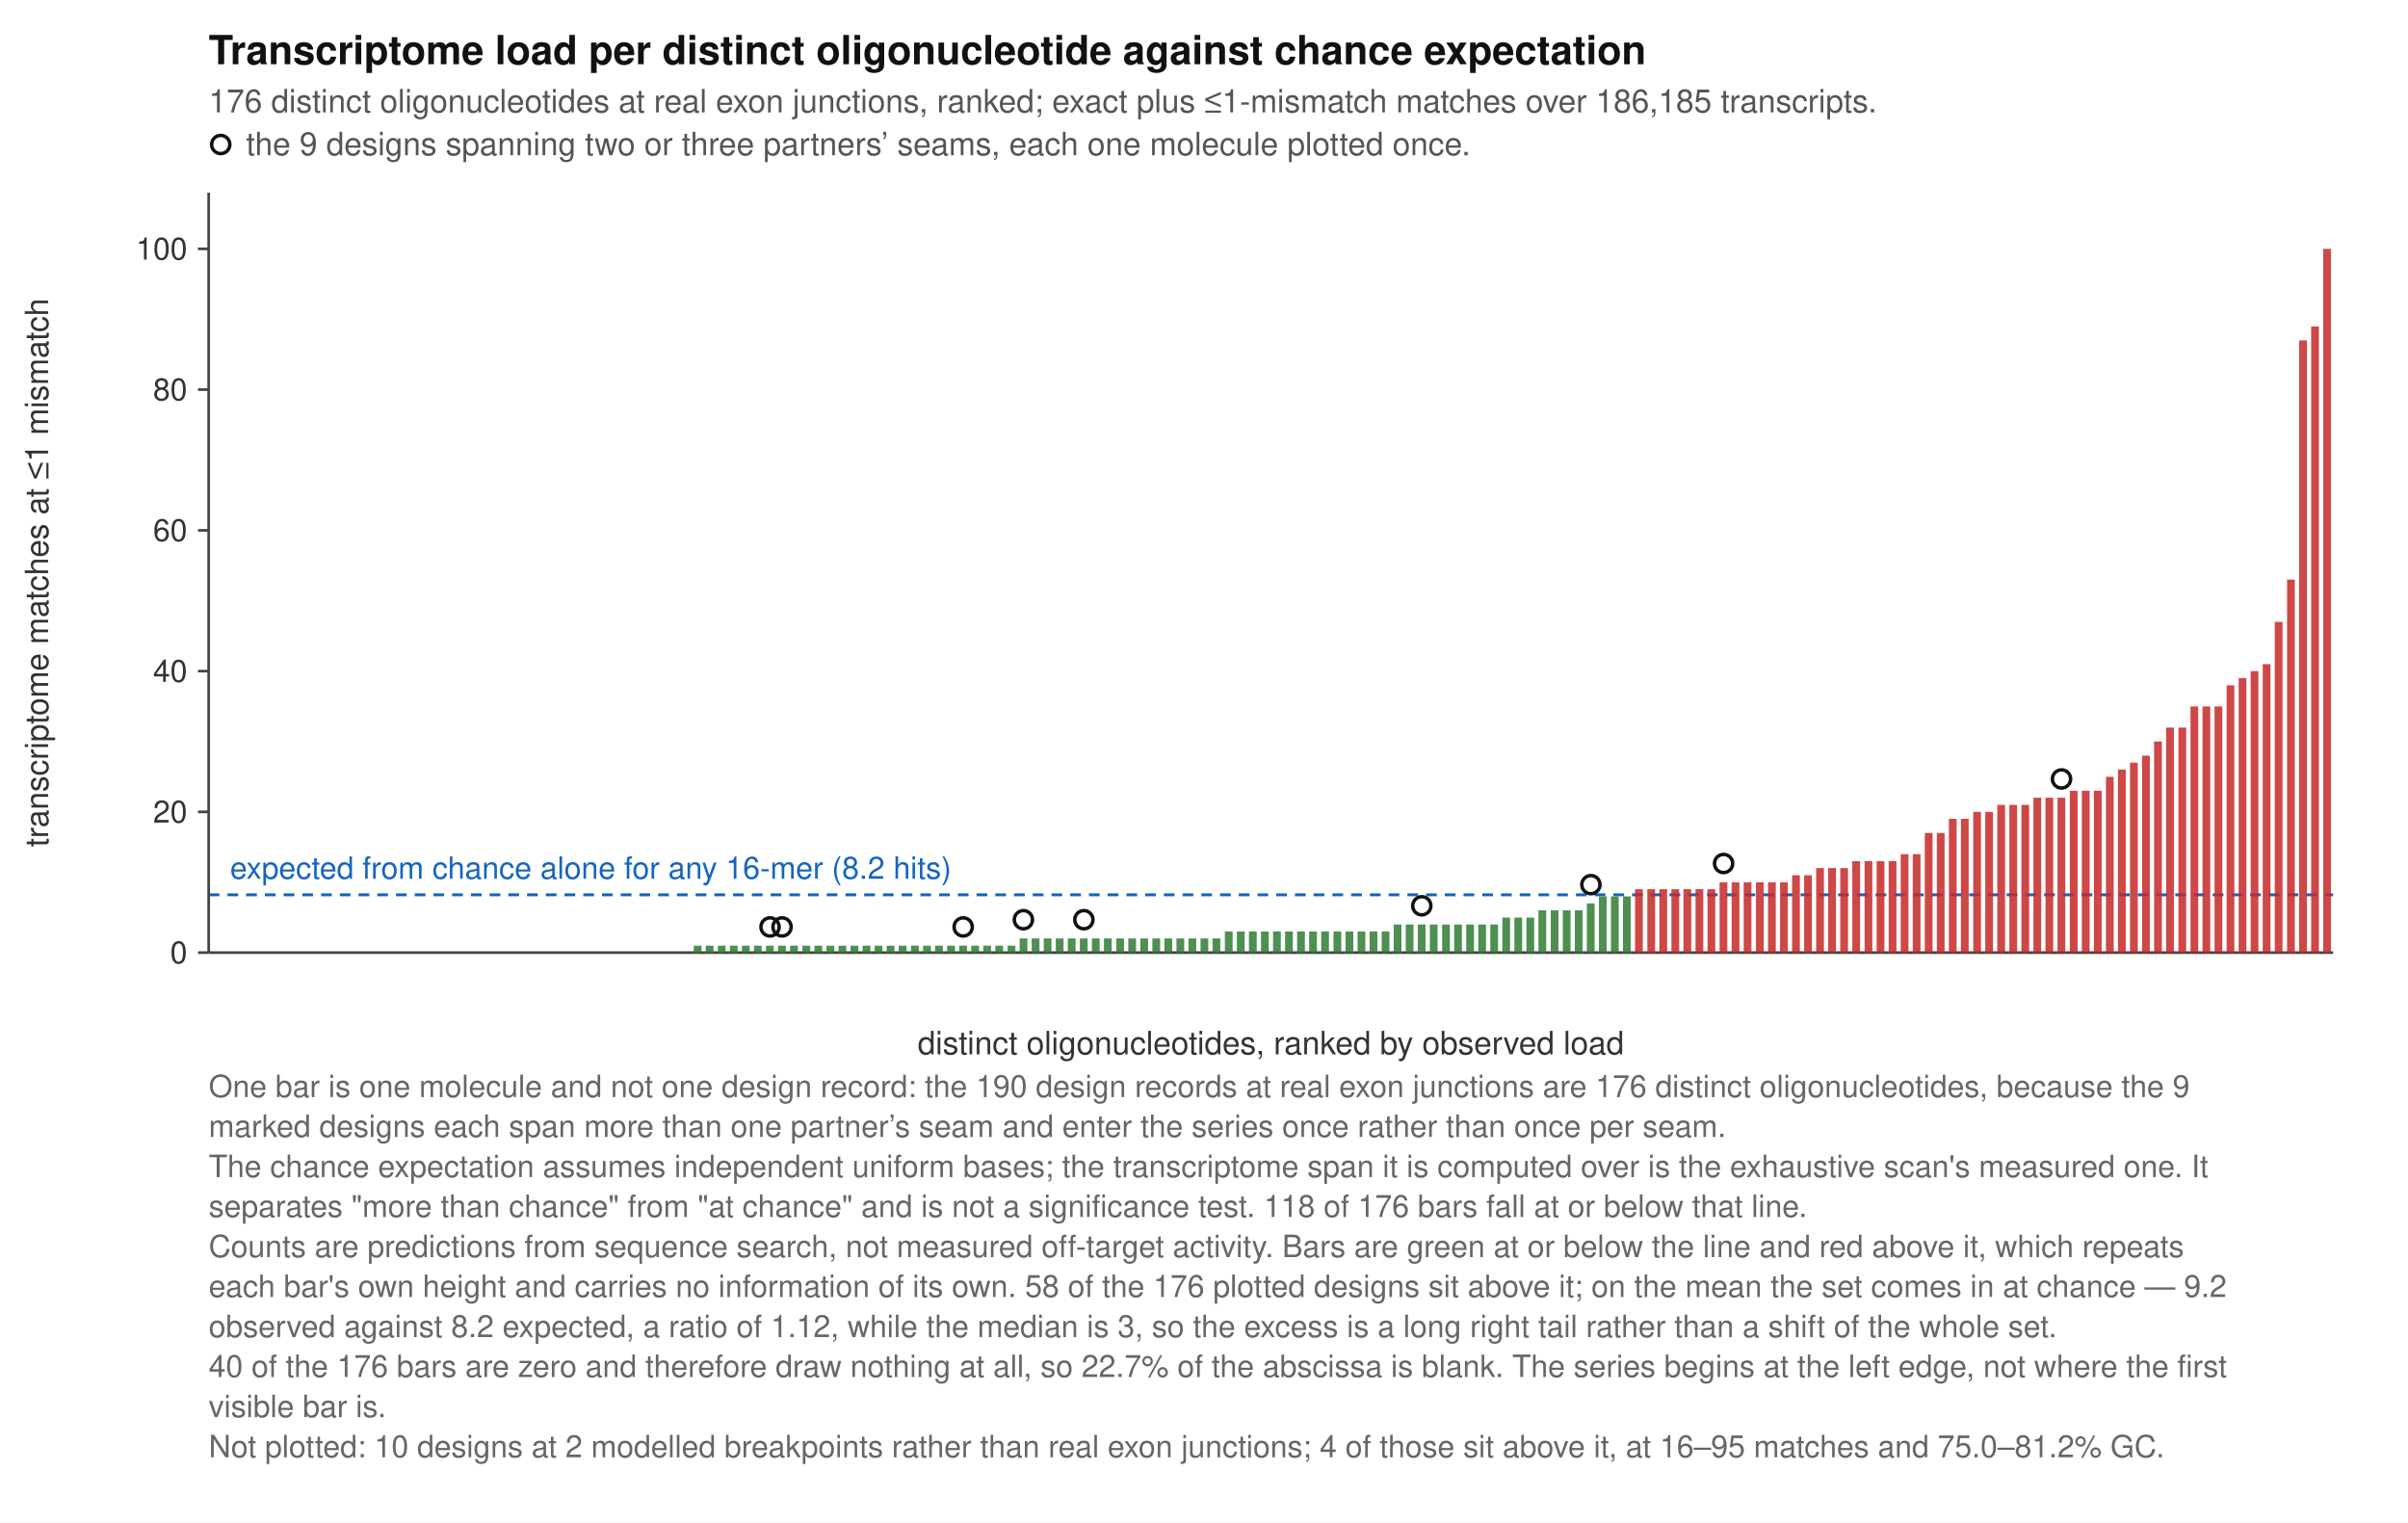
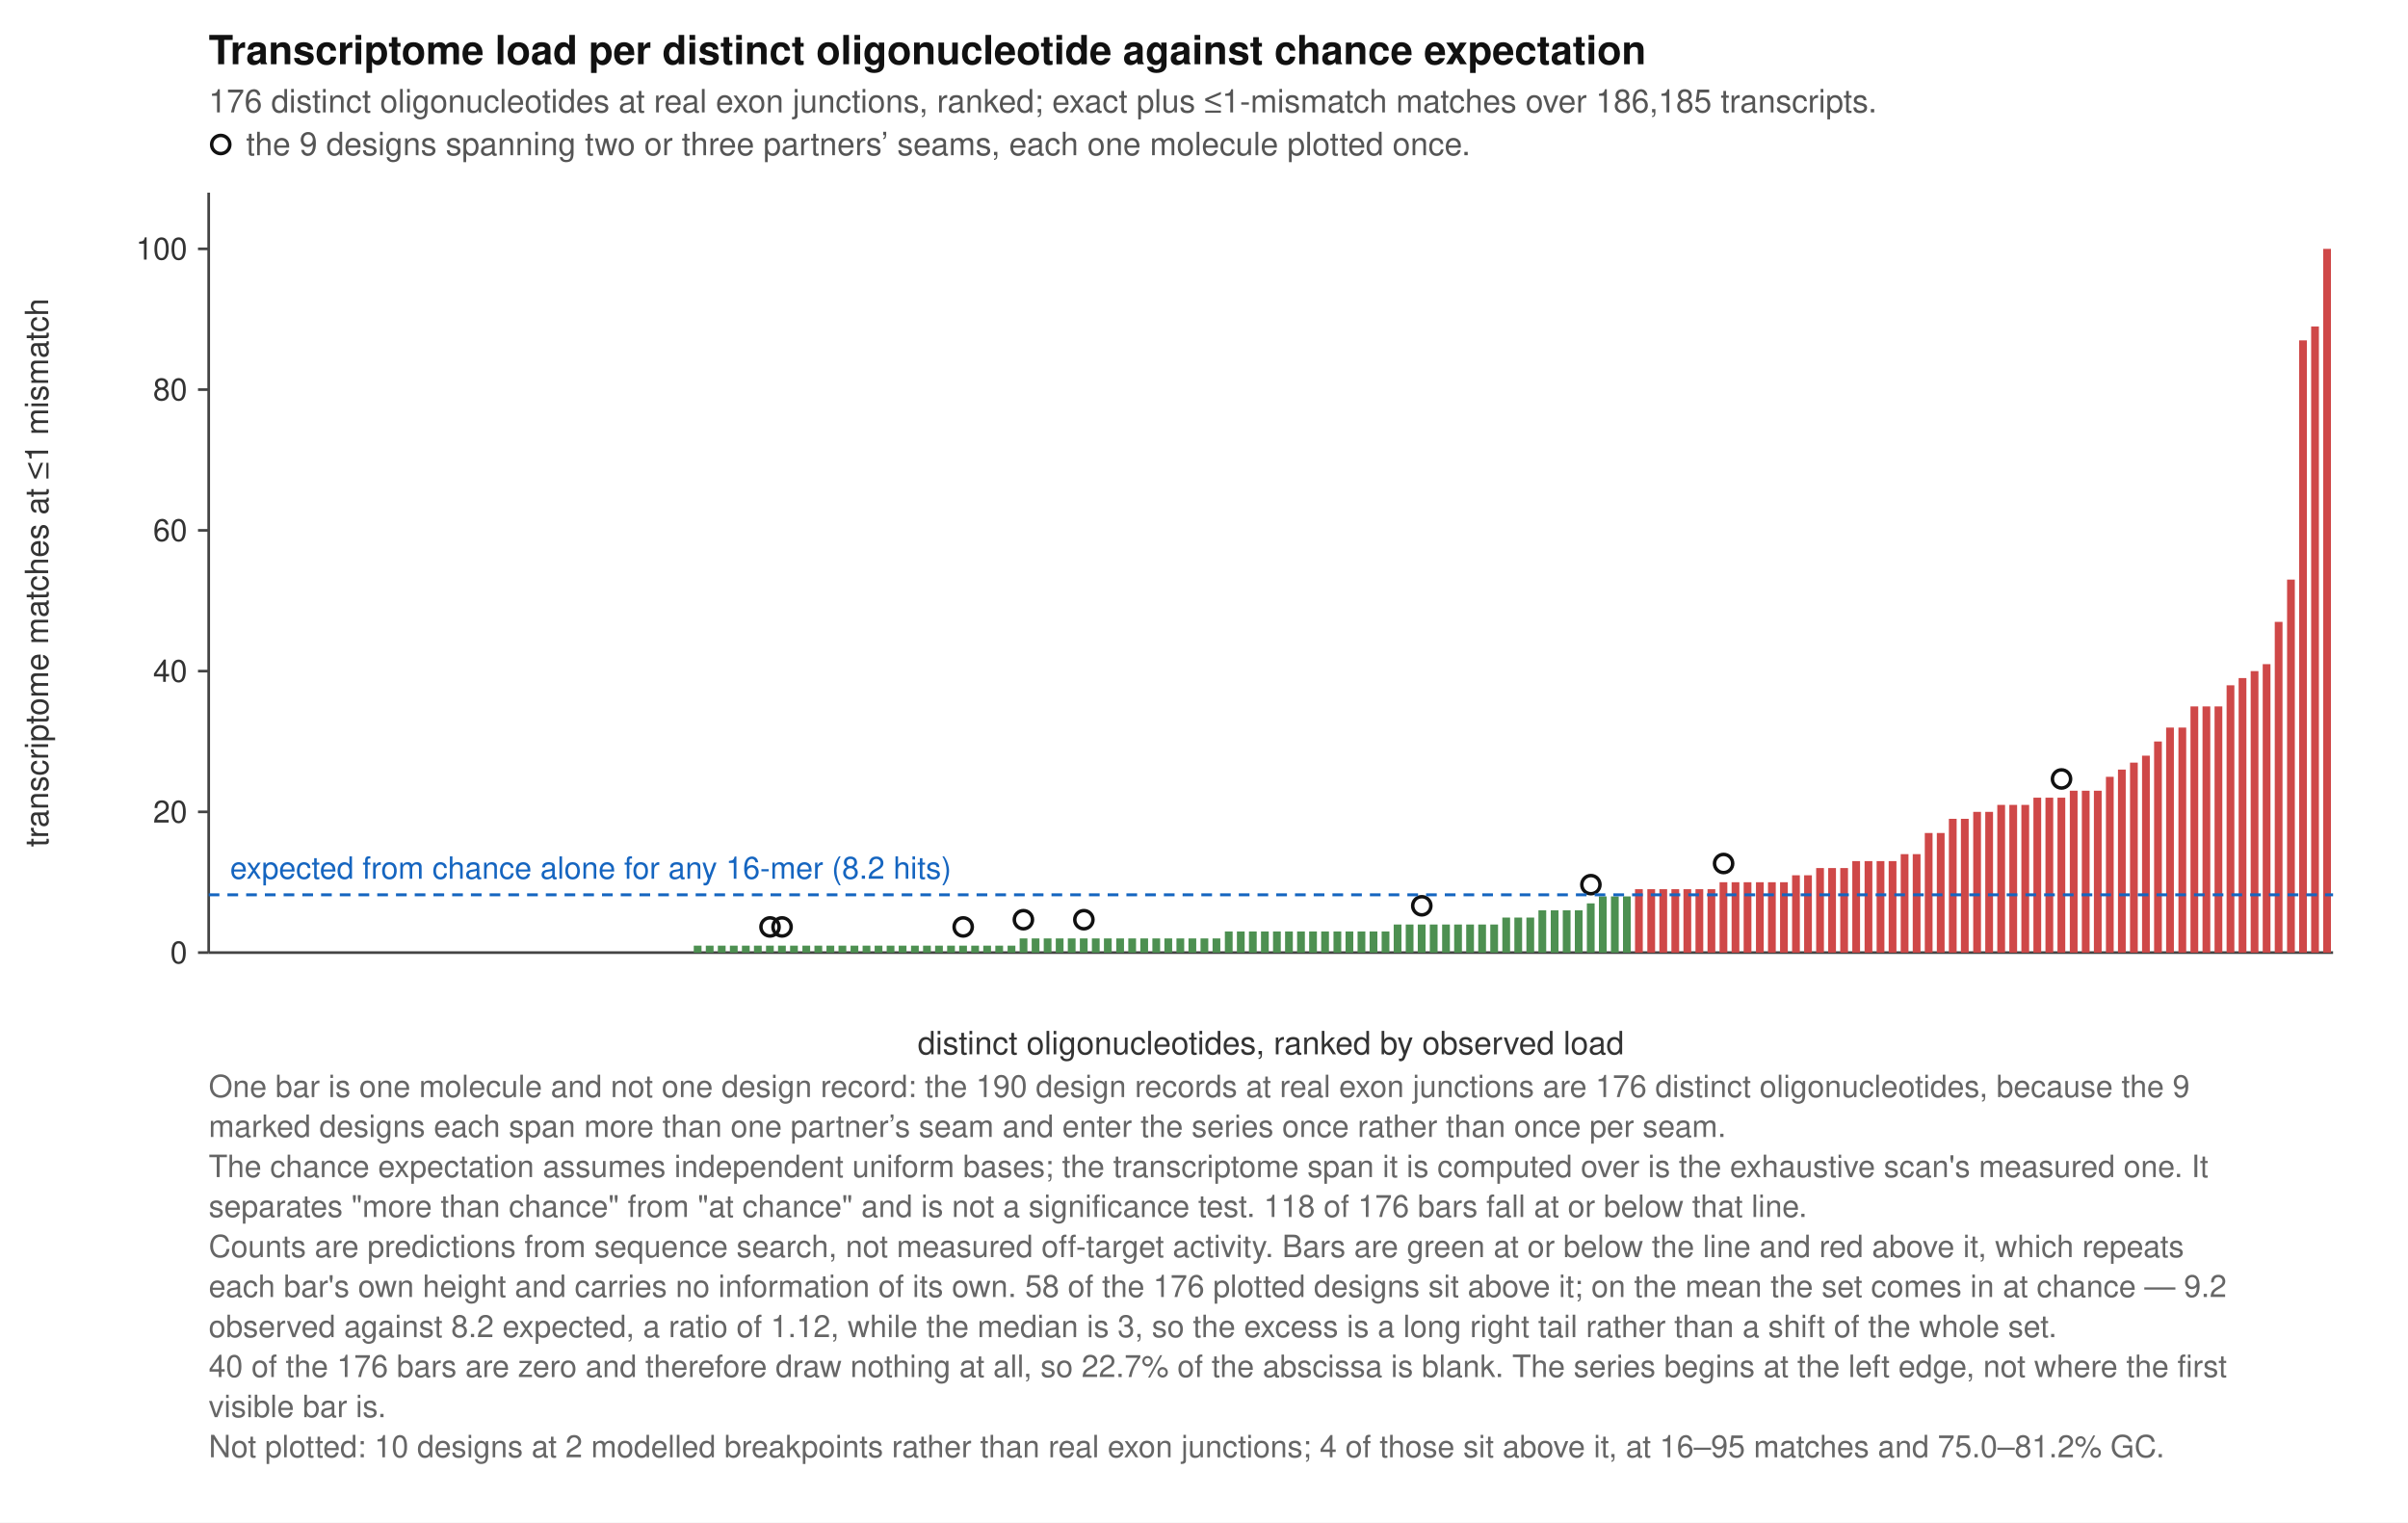
<svg xmlns="http://www.w3.org/2000/svg" width="900" height="569" viewBox="0 0 900 569" font-family="Helvetica,Arial,sans-serif">
  <rect width="900" height="569" fill="#ffffff" />
-   <line x1="78" y1="334.4" x2="872" y2="334.4" stroke="#1565c0" stroke-width="1.1" stroke-dasharray="4 3" />
  <text x="86" y="328.4" font-size="11.5" fill="#1565c0">expected from chance alone for any 16-mer (8.2 hits)</text>
  <line x1="78" y1="356" x2="872" y2="356" stroke="#444" stroke-width="1" />
  <line x1="78" y1="72" x2="78" y2="356" stroke="#444" stroke-width="1" />
  <line x1="74" y1="356.0" x2="78" y2="356.0" stroke="#444" />
  <text x="70" y="360.0" font-size="11.5" fill="#333" text-anchor="end">0</text>
  <line x1="74" y1="303.4" x2="78" y2="303.4" stroke="#444" />
  <text x="70" y="307.4" font-size="11.5" fill="#333" text-anchor="end">20</text>
  <line x1="74" y1="250.8" x2="78" y2="250.8" stroke="#444" />
  <text x="70" y="254.8" font-size="11.5" fill="#333" text-anchor="end">40</text>
  <line x1="74" y1="198.2" x2="78" y2="198.2" stroke="#444" />
  <text x="70" y="202.2" font-size="11.5" fill="#333" text-anchor="end">60</text>
  <line x1="74" y1="145.6" x2="78" y2="145.6" stroke="#444" />
  <text x="70" y="149.6" font-size="11.5" fill="#333" text-anchor="end">80</text>
  <line x1="74" y1="93.0" x2="78" y2="93.0" stroke="#444" />
  <text x="70" y="97.0" font-size="11.5" fill="#333" text-anchor="end">100</text>
-   <rect x="78.8" y="356.0" width="2.9" height="0.0" fill="#2e7d32" opacity="0.85" />
-   <rect x="83.3" y="356.0" width="2.9" height="0.0" fill="#2e7d32" opacity="0.85" />
-   <rect x="87.8" y="356.0" width="2.9" height="0.0" fill="#2e7d32" opacity="0.85" />
-   <rect x="92.3" y="356.0" width="2.9" height="0.0" fill="#2e7d32" opacity="0.85" />
-   <rect x="96.8" y="356.0" width="2.9" height="0.0" fill="#2e7d32" opacity="0.85" />
-   <rect x="101.4" y="356.0" width="2.9" height="0.0" fill="#2e7d32" opacity="0.85" />
-   <rect x="105.9" y="356.0" width="2.9" height="0.0" fill="#2e7d32" opacity="0.85" />
-   <rect x="110.4" y="356.0" width="2.9" height="0.0" fill="#2e7d32" opacity="0.85" />
-   <rect x="114.9" y="356.0" width="2.9" height="0.0" fill="#2e7d32" opacity="0.85" />
-   <rect x="119.4" y="356.0" width="2.9" height="0.0" fill="#2e7d32" opacity="0.85" />
-   <rect x="123.9" y="356.0" width="2.9" height="0.0" fill="#2e7d32" opacity="0.85" />
-   <rect x="128.4" y="356.0" width="2.9" height="0.0" fill="#2e7d32" opacity="0.85" />
-   <rect x="132.9" y="356.0" width="2.9" height="0.0" fill="#2e7d32" opacity="0.85" />
-   <rect x="137.4" y="356.0" width="2.9" height="0.0" fill="#2e7d32" opacity="0.85" />
-   <rect x="142.0" y="356.0" width="2.9" height="0.0" fill="#2e7d32" opacity="0.85" />
-   <rect x="146.5" y="356.0" width="2.9" height="0.0" fill="#2e7d32" opacity="0.85" />
-   <rect x="151.0" y="356.0" width="2.9" height="0.0" fill="#2e7d32" opacity="0.85" />
-   <rect x="155.5" y="356.0" width="2.9" height="0.0" fill="#2e7d32" opacity="0.85" />
-   <rect x="160.0" y="356.0" width="2.9" height="0.0" fill="#2e7d32" opacity="0.85" />
-   <rect x="164.5" y="356.0" width="2.9" height="0.0" fill="#2e7d32" opacity="0.85" />
-   <rect x="169.0" y="356.0" width="2.9" height="0.0" fill="#2e7d32" opacity="0.85" />
-   <rect x="173.5" y="356.0" width="2.9" height="0.0" fill="#2e7d32" opacity="0.85" />
-   <rect x="178.0" y="356.0" width="2.9" height="0.0" fill="#2e7d32" opacity="0.85" />
-   <rect x="182.6" y="356.0" width="2.9" height="0.0" fill="#2e7d32" opacity="0.85" />
-   <rect x="187.1" y="356.0" width="2.9" height="0.0" fill="#2e7d32" opacity="0.85" />
-   <rect x="191.6" y="356.0" width="2.9" height="0.0" fill="#2e7d32" opacity="0.85" />
-   <rect x="196.1" y="356.0" width="2.9" height="0.0" fill="#2e7d32" opacity="0.85" />
-   <rect x="200.6" y="356.0" width="2.9" height="0.0" fill="#2e7d32" opacity="0.85" />
-   <rect x="205.1" y="356.0" width="2.9" height="0.0" fill="#2e7d32" opacity="0.85" />
-   <rect x="209.6" y="356.0" width="2.9" height="0.0" fill="#2e7d32" opacity="0.85" />
-   <rect x="214.1" y="356.0" width="2.9" height="0.0" fill="#2e7d32" opacity="0.85" />
-   <rect x="218.7" y="356.0" width="2.9" height="0.0" fill="#2e7d32" opacity="0.85" />
-   <rect x="223.2" y="356.0" width="2.9" height="0.0" fill="#2e7d32" opacity="0.85" />
-   <rect x="227.7" y="356.0" width="2.9" height="0.0" fill="#2e7d32" opacity="0.85" />
-   <rect x="232.2" y="356.0" width="2.9" height="0.0" fill="#2e7d32" opacity="0.85" />
-   <rect x="236.7" y="356.0" width="2.9" height="0.0" fill="#2e7d32" opacity="0.85" />
-   <rect x="241.2" y="356.0" width="2.9" height="0.0" fill="#2e7d32" opacity="0.85" />
-   <rect x="245.7" y="356.0" width="2.9" height="0.0" fill="#2e7d32" opacity="0.85" />
-   <rect x="250.2" y="356.0" width="2.9" height="0.0" fill="#2e7d32" opacity="0.85" />
-   <rect x="254.7" y="356.0" width="2.9" height="0.0" fill="#2e7d32" opacity="0.85" />
-   <rect x="259.3" y="353.4" width="2.9" height="2.6" fill="#2e7d32" opacity="0.85" />
-   <rect x="263.8" y="353.4" width="2.9" height="2.6" fill="#2e7d32" opacity="0.85" />
-   <rect x="268.3" y="353.4" width="2.9" height="2.6" fill="#2e7d32" opacity="0.85" />
-   <rect x="272.8" y="353.4" width="2.9" height="2.6" fill="#2e7d32" opacity="0.85" />
-   <rect x="277.3" y="353.4" width="2.9" height="2.6" fill="#2e7d32" opacity="0.85" />
-   <rect x="281.8" y="353.4" width="2.9" height="2.6" fill="#2e7d32" opacity="0.85" />
-   <rect x="286.3" y="353.4" width="2.9" height="2.6" fill="#2e7d32" opacity="0.85" />
+   <rect x="78.8" y="356.0" width="2.9" height="0.0" fill="#4d9051" />
+   <rect x="83.3" y="356.0" width="2.9" height="0.0" fill="#4d9051" />
+   <rect x="87.8" y="356.0" width="2.9" height="0.0" fill="#4d9051" />
+   <rect x="92.3" y="356.0" width="2.9" height="0.0" fill="#4d9051" />
+   <rect x="96.8" y="356.0" width="2.9" height="0.0" fill="#4d9051" />
+   <rect x="101.4" y="356.0" width="2.9" height="0.0" fill="#4d9051" />
+   <rect x="105.9" y="356.0" width="2.9" height="0.0" fill="#4d9051" />
+   <rect x="110.4" y="356.0" width="2.9" height="0.0" fill="#4d9051" />
+   <rect x="114.9" y="356.0" width="2.9" height="0.0" fill="#4d9051" />
+   <rect x="119.4" y="356.0" width="2.9" height="0.0" fill="#4d9051" />
+   <rect x="123.9" y="356.0" width="2.9" height="0.0" fill="#4d9051" />
+   <rect x="128.4" y="356.0" width="2.9" height="0.0" fill="#4d9051" />
+   <rect x="132.9" y="356.0" width="2.9" height="0.0" fill="#4d9051" />
+   <rect x="137.4" y="356.0" width="2.9" height="0.0" fill="#4d9051" />
+   <rect x="142.0" y="356.0" width="2.9" height="0.0" fill="#4d9051" />
+   <rect x="146.5" y="356.0" width="2.9" height="0.0" fill="#4d9051" />
+   <rect x="151.0" y="356.0" width="2.9" height="0.0" fill="#4d9051" />
+   <rect x="155.5" y="356.0" width="2.9" height="0.0" fill="#4d9051" />
+   <rect x="160.0" y="356.0" width="2.9" height="0.0" fill="#4d9051" />
+   <rect x="164.5" y="356.0" width="2.9" height="0.0" fill="#4d9051" />
+   <rect x="169.0" y="356.0" width="2.9" height="0.0" fill="#4d9051" />
+   <rect x="173.5" y="356.0" width="2.9" height="0.0" fill="#4d9051" />
+   <rect x="178.0" y="356.0" width="2.9" height="0.0" fill="#4d9051" />
+   <rect x="182.6" y="356.0" width="2.9" height="0.0" fill="#4d9051" />
+   <rect x="187.1" y="356.0" width="2.9" height="0.0" fill="#4d9051" />
+   <rect x="191.6" y="356.0" width="2.9" height="0.0" fill="#4d9051" />
+   <rect x="196.1" y="356.0" width="2.9" height="0.0" fill="#4d9051" />
+   <rect x="200.6" y="356.0" width="2.9" height="0.0" fill="#4d9051" />
+   <rect x="205.1" y="356.0" width="2.9" height="0.0" fill="#4d9051" />
+   <rect x="209.6" y="356.0" width="2.9" height="0.0" fill="#4d9051" />
+   <rect x="214.1" y="356.0" width="2.9" height="0.0" fill="#4d9051" />
+   <rect x="218.7" y="356.0" width="2.9" height="0.0" fill="#4d9051" />
+   <rect x="223.2" y="356.0" width="2.9" height="0.0" fill="#4d9051" />
+   <rect x="227.7" y="356.0" width="2.9" height="0.0" fill="#4d9051" />
+   <rect x="232.2" y="356.0" width="2.9" height="0.0" fill="#4d9051" />
+   <rect x="236.7" y="356.0" width="2.9" height="0.0" fill="#4d9051" />
+   <rect x="241.2" y="356.0" width="2.9" height="0.0" fill="#4d9051" />
+   <rect x="245.7" y="356.0" width="2.9" height="0.0" fill="#4d9051" />
+   <rect x="250.2" y="356.0" width="2.9" height="0.0" fill="#4d9051" />
+   <rect x="254.7" y="356.0" width="2.9" height="0.0" fill="#4d9051" />
+   <rect x="259.3" y="353.4" width="2.9" height="2.6" fill="#4d9051" />
+   <rect x="263.8" y="353.4" width="2.9" height="2.6" fill="#4d9051" />
+   <rect x="268.3" y="353.4" width="2.9" height="2.6" fill="#4d9051" />
+   <rect x="272.8" y="353.4" width="2.9" height="2.6" fill="#4d9051" />
+   <rect x="277.3" y="353.4" width="2.9" height="2.6" fill="#4d9051" />
+   <rect x="281.8" y="353.4" width="2.9" height="2.6" fill="#4d9051" />
+   <rect x="286.3" y="353.4" width="2.9" height="2.6" fill="#4d9051" />
  <circle cx="287.8" cy="346.4" r="3.4" fill="none" stroke="#111" stroke-width="1.3" />
-   <rect x="290.8" y="353.4" width="2.9" height="2.6" fill="#2e7d32" opacity="0.85" />
+   <rect x="290.8" y="353.4" width="2.9" height="2.6" fill="#4d9051" />
  <circle cx="292.3" cy="346.4" r="3.4" fill="none" stroke="#111" stroke-width="1.3" />
-   <rect x="295.3" y="353.4" width="2.9" height="2.6" fill="#2e7d32" opacity="0.85" />
-   <rect x="299.9" y="353.4" width="2.9" height="2.6" fill="#2e7d32" opacity="0.85" />
-   <rect x="304.4" y="353.4" width="2.9" height="2.6" fill="#2e7d32" opacity="0.85" />
-   <rect x="308.9" y="353.4" width="2.9" height="2.6" fill="#2e7d32" opacity="0.85" />
-   <rect x="313.4" y="353.4" width="2.9" height="2.6" fill="#2e7d32" opacity="0.85" />
-   <rect x="317.9" y="353.4" width="2.9" height="2.6" fill="#2e7d32" opacity="0.85" />
-   <rect x="322.4" y="353.4" width="2.9" height="2.6" fill="#2e7d32" opacity="0.85" />
-   <rect x="326.9" y="353.4" width="2.9" height="2.6" fill="#2e7d32" opacity="0.85" />
-   <rect x="331.4" y="353.4" width="2.9" height="2.6" fill="#2e7d32" opacity="0.85" />
-   <rect x="335.9" y="353.4" width="2.9" height="2.6" fill="#2e7d32" opacity="0.85" />
-   <rect x="340.5" y="353.4" width="2.9" height="2.6" fill="#2e7d32" opacity="0.85" />
-   <rect x="345.0" y="353.4" width="2.9" height="2.6" fill="#2e7d32" opacity="0.85" />
-   <rect x="349.5" y="353.4" width="2.9" height="2.6" fill="#2e7d32" opacity="0.85" />
-   <rect x="354.0" y="353.4" width="2.9" height="2.6" fill="#2e7d32" opacity="0.85" />
-   <rect x="358.5" y="353.4" width="2.9" height="2.6" fill="#2e7d32" opacity="0.85" />
+   <rect x="295.3" y="353.4" width="2.9" height="2.6" fill="#4d9051" />
+   <rect x="299.9" y="353.4" width="2.9" height="2.6" fill="#4d9051" />
+   <rect x="304.4" y="353.4" width="2.9" height="2.6" fill="#4d9051" />
+   <rect x="308.9" y="353.4" width="2.9" height="2.6" fill="#4d9051" />
+   <rect x="313.4" y="353.4" width="2.9" height="2.6" fill="#4d9051" />
+   <rect x="317.9" y="353.4" width="2.9" height="2.6" fill="#4d9051" />
+   <rect x="322.4" y="353.4" width="2.9" height="2.6" fill="#4d9051" />
+   <rect x="326.9" y="353.4" width="2.9" height="2.6" fill="#4d9051" />
+   <rect x="331.4" y="353.4" width="2.9" height="2.6" fill="#4d9051" />
+   <rect x="335.9" y="353.4" width="2.9" height="2.6" fill="#4d9051" />
+   <rect x="340.5" y="353.4" width="2.9" height="2.6" fill="#4d9051" />
+   <rect x="345.0" y="353.4" width="2.9" height="2.6" fill="#4d9051" />
+   <rect x="349.5" y="353.4" width="2.9" height="2.6" fill="#4d9051" />
+   <rect x="354.0" y="353.4" width="2.9" height="2.6" fill="#4d9051" />
+   <rect x="358.5" y="353.4" width="2.9" height="2.6" fill="#4d9051" />
  <circle cx="360.0" cy="346.4" r="3.4" fill="none" stroke="#111" stroke-width="1.3" />
-   <rect x="363.0" y="353.4" width="2.9" height="2.6" fill="#2e7d32" opacity="0.85" />
-   <rect x="367.5" y="353.4" width="2.9" height="2.6" fill="#2e7d32" opacity="0.85" />
-   <rect x="372.0" y="353.4" width="2.9" height="2.6" fill="#2e7d32" opacity="0.85" />
-   <rect x="376.6" y="353.4" width="2.9" height="2.6" fill="#2e7d32" opacity="0.85" />
-   <rect x="381.1" y="350.7" width="2.9" height="5.3" fill="#2e7d32" opacity="0.85" />
+   <rect x="363.0" y="353.4" width="2.9" height="2.6" fill="#4d9051" />
+   <rect x="367.5" y="353.4" width="2.9" height="2.6" fill="#4d9051" />
+   <rect x="372.0" y="353.4" width="2.9" height="2.6" fill="#4d9051" />
+   <rect x="376.6" y="353.4" width="2.9" height="2.6" fill="#4d9051" />
+   <rect x="381.1" y="350.7" width="2.9" height="5.3" fill="#4d9051" />
  <circle cx="382.5" cy="343.7" r="3.4" fill="none" stroke="#111" stroke-width="1.3" />
-   <rect x="385.6" y="350.7" width="2.9" height="5.3" fill="#2e7d32" opacity="0.85" />
-   <rect x="390.1" y="350.7" width="2.9" height="5.3" fill="#2e7d32" opacity="0.85" />
-   <rect x="394.6" y="350.7" width="2.9" height="5.3" fill="#2e7d32" opacity="0.85" />
-   <rect x="399.1" y="350.7" width="2.9" height="5.3" fill="#2e7d32" opacity="0.85" />
-   <rect x="403.6" y="350.7" width="2.9" height="5.3" fill="#2e7d32" opacity="0.85" />
+   <rect x="385.6" y="350.7" width="2.9" height="5.3" fill="#4d9051" />
+   <rect x="390.1" y="350.7" width="2.9" height="5.3" fill="#4d9051" />
+   <rect x="394.6" y="350.7" width="2.9" height="5.3" fill="#4d9051" />
+   <rect x="399.1" y="350.7" width="2.9" height="5.3" fill="#4d9051" />
+   <rect x="403.6" y="350.7" width="2.9" height="5.3" fill="#4d9051" />
  <circle cx="405.1" cy="343.7" r="3.4" fill="none" stroke="#111" stroke-width="1.3" />
-   <rect x="408.1" y="350.7" width="2.9" height="5.3" fill="#2e7d32" opacity="0.85" />
-   <rect x="412.6" y="350.7" width="2.9" height="5.3" fill="#2e7d32" opacity="0.85" />
-   <rect x="417.2" y="350.7" width="2.9" height="5.3" fill="#2e7d32" opacity="0.85" />
-   <rect x="421.7" y="350.7" width="2.9" height="5.3" fill="#2e7d32" opacity="0.85" />
-   <rect x="426.2" y="350.7" width="2.9" height="5.3" fill="#2e7d32" opacity="0.85" />
-   <rect x="430.7" y="350.7" width="2.9" height="5.3" fill="#2e7d32" opacity="0.85" />
-   <rect x="435.2" y="350.7" width="2.9" height="5.3" fill="#2e7d32" opacity="0.85" />
-   <rect x="439.7" y="350.7" width="2.9" height="5.3" fill="#2e7d32" opacity="0.85" />
-   <rect x="444.2" y="350.7" width="2.9" height="5.3" fill="#2e7d32" opacity="0.85" />
-   <rect x="448.7" y="350.7" width="2.9" height="5.3" fill="#2e7d32" opacity="0.85" />
-   <rect x="453.2" y="350.7" width="2.9" height="5.3" fill="#2e7d32" opacity="0.85" />
-   <rect x="457.8" y="348.1" width="2.9" height="7.9" fill="#2e7d32" opacity="0.85" />
-   <rect x="462.3" y="348.1" width="2.9" height="7.9" fill="#2e7d32" opacity="0.85" />
-   <rect x="466.8" y="348.1" width="2.9" height="7.9" fill="#2e7d32" opacity="0.85" />
-   <rect x="471.3" y="348.1" width="2.9" height="7.9" fill="#2e7d32" opacity="0.85" />
-   <rect x="475.8" y="348.1" width="2.9" height="7.9" fill="#2e7d32" opacity="0.85" />
-   <rect x="480.3" y="348.1" width="2.9" height="7.9" fill="#2e7d32" opacity="0.85" />
-   <rect x="484.8" y="348.1" width="2.9" height="7.9" fill="#2e7d32" opacity="0.85" />
-   <rect x="489.3" y="348.1" width="2.9" height="7.9" fill="#2e7d32" opacity="0.85" />
-   <rect x="493.8" y="348.1" width="2.9" height="7.9" fill="#2e7d32" opacity="0.85" />
-   <rect x="498.4" y="348.1" width="2.9" height="7.9" fill="#2e7d32" opacity="0.85" />
-   <rect x="502.9" y="348.1" width="2.9" height="7.9" fill="#2e7d32" opacity="0.85" />
-   <rect x="507.4" y="348.1" width="2.9" height="7.9" fill="#2e7d32" opacity="0.85" />
-   <rect x="511.9" y="348.1" width="2.9" height="7.9" fill="#2e7d32" opacity="0.85" />
-   <rect x="516.4" y="348.1" width="2.9" height="7.9" fill="#2e7d32" opacity="0.85" />
-   <rect x="520.9" y="345.5" width="2.9" height="10.5" fill="#2e7d32" opacity="0.85" />
-   <rect x="525.4" y="345.5" width="2.9" height="10.5" fill="#2e7d32" opacity="0.85" />
-   <rect x="529.9" y="345.5" width="2.9" height="10.5" fill="#2e7d32" opacity="0.85" />
+   <rect x="408.1" y="350.7" width="2.9" height="5.3" fill="#4d9051" />
+   <rect x="412.6" y="350.7" width="2.9" height="5.3" fill="#4d9051" />
+   <rect x="417.2" y="350.7" width="2.9" height="5.3" fill="#4d9051" />
+   <rect x="421.7" y="350.7" width="2.9" height="5.3" fill="#4d9051" />
+   <rect x="426.2" y="350.7" width="2.9" height="5.3" fill="#4d9051" />
+   <rect x="430.7" y="350.7" width="2.9" height="5.3" fill="#4d9051" />
+   <rect x="435.2" y="350.7" width="2.9" height="5.3" fill="#4d9051" />
+   <rect x="439.7" y="350.7" width="2.9" height="5.3" fill="#4d9051" />
+   <rect x="444.2" y="350.7" width="2.9" height="5.3" fill="#4d9051" />
+   <rect x="448.7" y="350.7" width="2.9" height="5.3" fill="#4d9051" />
+   <rect x="453.2" y="350.7" width="2.9" height="5.3" fill="#4d9051" />
+   <rect x="457.8" y="348.1" width="2.9" height="7.9" fill="#4d9051" />
+   <rect x="462.3" y="348.1" width="2.9" height="7.9" fill="#4d9051" />
+   <rect x="466.8" y="348.1" width="2.9" height="7.9" fill="#4d9051" />
+   <rect x="471.3" y="348.1" width="2.9" height="7.9" fill="#4d9051" />
+   <rect x="475.8" y="348.1" width="2.9" height="7.9" fill="#4d9051" />
+   <rect x="480.3" y="348.1" width="2.9" height="7.9" fill="#4d9051" />
+   <rect x="484.8" y="348.1" width="2.9" height="7.9" fill="#4d9051" />
+   <rect x="489.3" y="348.1" width="2.9" height="7.9" fill="#4d9051" />
+   <rect x="493.8" y="348.1" width="2.9" height="7.9" fill="#4d9051" />
+   <rect x="498.4" y="348.1" width="2.9" height="7.9" fill="#4d9051" />
+   <rect x="502.9" y="348.1" width="2.9" height="7.9" fill="#4d9051" />
+   <rect x="507.4" y="348.1" width="2.9" height="7.9" fill="#4d9051" />
+   <rect x="511.9" y="348.1" width="2.9" height="7.9" fill="#4d9051" />
+   <rect x="516.4" y="348.1" width="2.9" height="7.9" fill="#4d9051" />
+   <rect x="520.9" y="345.5" width="2.9" height="10.5" fill="#4d9051" />
+   <rect x="525.4" y="345.5" width="2.9" height="10.5" fill="#4d9051" />
+   <rect x="529.9" y="345.5" width="2.9" height="10.5" fill="#4d9051" />
  <circle cx="531.4" cy="338.5" r="3.4" fill="none" stroke="#111" stroke-width="1.3" />
-   <rect x="534.4" y="345.5" width="2.9" height="10.5" fill="#2e7d32" opacity="0.85" />
-   <rect x="539.0" y="345.5" width="2.9" height="10.5" fill="#2e7d32" opacity="0.85" />
-   <rect x="543.5" y="345.5" width="2.9" height="10.5" fill="#2e7d32" opacity="0.85" />
-   <rect x="548.0" y="345.5" width="2.9" height="10.5" fill="#2e7d32" opacity="0.85" />
-   <rect x="552.5" y="345.5" width="2.9" height="10.5" fill="#2e7d32" opacity="0.85" />
-   <rect x="557.0" y="345.5" width="2.9" height="10.5" fill="#2e7d32" opacity="0.85" />
-   <rect x="561.5" y="342.9" width="2.9" height="13.1" fill="#2e7d32" opacity="0.85" />
-   <rect x="566.0" y="342.9" width="2.9" height="13.1" fill="#2e7d32" opacity="0.85" />
-   <rect x="570.5" y="342.9" width="2.9" height="13.1" fill="#2e7d32" opacity="0.85" />
-   <rect x="575.0" y="340.2" width="2.9" height="15.8" fill="#2e7d32" opacity="0.85" />
-   <rect x="579.6" y="340.2" width="2.9" height="15.8" fill="#2e7d32" opacity="0.85" />
-   <rect x="584.1" y="340.2" width="2.9" height="15.8" fill="#2e7d32" opacity="0.85" />
-   <rect x="588.6" y="340.2" width="2.9" height="15.8" fill="#2e7d32" opacity="0.85" />
-   <rect x="593.1" y="337.6" width="2.9" height="18.4" fill="#2e7d32" opacity="0.85" />
+   <rect x="534.4" y="345.5" width="2.9" height="10.5" fill="#4d9051" />
+   <rect x="539.0" y="345.5" width="2.9" height="10.5" fill="#4d9051" />
+   <rect x="543.5" y="345.5" width="2.9" height="10.5" fill="#4d9051" />
+   <rect x="548.0" y="345.5" width="2.9" height="10.5" fill="#4d9051" />
+   <rect x="552.5" y="345.5" width="2.9" height="10.5" fill="#4d9051" />
+   <rect x="557.0" y="345.5" width="2.9" height="10.5" fill="#4d9051" />
+   <rect x="561.5" y="342.9" width="2.9" height="13.1" fill="#4d9051" />
+   <rect x="566.0" y="342.9" width="2.9" height="13.1" fill="#4d9051" />
+   <rect x="570.5" y="342.9" width="2.9" height="13.1" fill="#4d9051" />
+   <rect x="575.0" y="340.2" width="2.9" height="15.8" fill="#4d9051" />
+   <rect x="579.6" y="340.2" width="2.9" height="15.8" fill="#4d9051" />
+   <rect x="584.1" y="340.2" width="2.9" height="15.8" fill="#4d9051" />
+   <rect x="588.6" y="340.2" width="2.9" height="15.8" fill="#4d9051" />
+   <rect x="593.1" y="337.6" width="2.9" height="18.4" fill="#4d9051" />
  <circle cx="594.6" cy="330.6" r="3.4" fill="none" stroke="#111" stroke-width="1.3" />
-   <rect x="597.6" y="335.0" width="2.9" height="21.0" fill="#2e7d32" opacity="0.85" />
-   <rect x="602.1" y="335.0" width="2.9" height="21.0" fill="#2e7d32" opacity="0.85" />
-   <rect x="606.6" y="335.0" width="2.9" height="21.0" fill="#2e7d32" opacity="0.85" />
-   <rect x="611.1" y="332.3" width="2.9" height="23.7" fill="#c62828" opacity="0.85" />
-   <rect x="615.7" y="332.3" width="2.9" height="23.7" fill="#c62828" opacity="0.85" />
-   <rect x="620.2" y="332.3" width="2.9" height="23.7" fill="#c62828" opacity="0.85" />
-   <rect x="624.7" y="332.3" width="2.9" height="23.7" fill="#c62828" opacity="0.85" />
-   <rect x="629.2" y="332.3" width="2.9" height="23.7" fill="#c62828" opacity="0.85" />
-   <rect x="633.7" y="332.3" width="2.9" height="23.7" fill="#c62828" opacity="0.85" />
-   <rect x="638.2" y="332.3" width="2.9" height="23.7" fill="#c62828" opacity="0.85" />
-   <rect x="642.7" y="329.7" width="2.9" height="26.3" fill="#c62828" opacity="0.85" />
+   <rect x="597.6" y="335.0" width="2.9" height="21.0" fill="#4d9051" />
+   <rect x="602.1" y="335.0" width="2.9" height="21.0" fill="#4d9051" />
+   <rect x="606.6" y="335.0" width="2.9" height="21.0" fill="#4d9051" />
+   <rect x="611.1" y="332.3" width="2.9" height="23.7" fill="#cf4848" />
+   <rect x="615.7" y="332.3" width="2.9" height="23.7" fill="#cf4848" />
+   <rect x="620.2" y="332.3" width="2.9" height="23.7" fill="#cf4848" />
+   <rect x="624.7" y="332.3" width="2.9" height="23.7" fill="#cf4848" />
+   <rect x="629.2" y="332.3" width="2.9" height="23.7" fill="#cf4848" />
+   <rect x="633.7" y="332.3" width="2.9" height="23.7" fill="#cf4848" />
+   <rect x="638.2" y="332.3" width="2.9" height="23.7" fill="#cf4848" />
+   <rect x="642.7" y="329.7" width="2.9" height="26.3" fill="#cf4848" />
  <circle cx="644.2" cy="322.7" r="3.4" fill="none" stroke="#111" stroke-width="1.3" />
-   <rect x="647.2" y="329.7" width="2.9" height="26.3" fill="#c62828" opacity="0.85" />
-   <rect x="651.7" y="329.7" width="2.9" height="26.3" fill="#c62828" opacity="0.85" />
-   <rect x="656.3" y="329.7" width="2.9" height="26.3" fill="#c62828" opacity="0.85" />
-   <rect x="660.8" y="329.7" width="2.9" height="26.3" fill="#c62828" opacity="0.85" />
-   <rect x="665.3" y="329.7" width="2.9" height="26.3" fill="#c62828" opacity="0.85" />
-   <rect x="669.8" y="327.1" width="2.9" height="28.9" fill="#c62828" opacity="0.85" />
-   <rect x="674.3" y="327.1" width="2.9" height="28.9" fill="#c62828" opacity="0.85" />
-   <rect x="678.8" y="324.4" width="2.9" height="31.6" fill="#c62828" opacity="0.85" />
-   <rect x="683.3" y="324.4" width="2.9" height="31.6" fill="#c62828" opacity="0.85" />
-   <rect x="687.8" y="324.4" width="2.9" height="31.6" fill="#c62828" opacity="0.85" />
-   <rect x="692.3" y="321.8" width="2.9" height="34.2" fill="#c62828" opacity="0.85" />
-   <rect x="696.9" y="321.8" width="2.9" height="34.2" fill="#c62828" opacity="0.85" />
-   <rect x="701.4" y="321.8" width="2.9" height="34.2" fill="#c62828" opacity="0.85" />
-   <rect x="705.9" y="321.8" width="2.9" height="34.2" fill="#c62828" opacity="0.85" />
-   <rect x="710.4" y="319.2" width="2.9" height="36.8" fill="#c62828" opacity="0.85" />
-   <rect x="714.9" y="319.2" width="2.9" height="36.8" fill="#c62828" opacity="0.85" />
-   <rect x="719.4" y="311.3" width="2.9" height="44.7" fill="#c62828" opacity="0.85" />
-   <rect x="723.9" y="311.3" width="2.9" height="44.7" fill="#c62828" opacity="0.85" />
-   <rect x="728.4" y="306.0" width="2.9" height="50.0" fill="#c62828" opacity="0.85" />
-   <rect x="732.9" y="306.0" width="2.9" height="50.0" fill="#c62828" opacity="0.85" />
-   <rect x="737.5" y="303.4" width="2.9" height="52.6" fill="#c62828" opacity="0.85" />
-   <rect x="742.0" y="303.4" width="2.9" height="52.6" fill="#c62828" opacity="0.85" />
-   <rect x="746.5" y="300.8" width="2.9" height="55.2" fill="#c62828" opacity="0.85" />
-   <rect x="751.0" y="300.8" width="2.9" height="55.2" fill="#c62828" opacity="0.85" />
-   <rect x="755.5" y="300.8" width="2.9" height="55.2" fill="#c62828" opacity="0.85" />
-   <rect x="760.0" y="298.1" width="2.9" height="57.9" fill="#c62828" opacity="0.85" />
-   <rect x="764.5" y="298.1" width="2.9" height="57.9" fill="#c62828" opacity="0.85" />
-   <rect x="769.0" y="298.1" width="2.9" height="57.9" fill="#c62828" opacity="0.85" />
+   <rect x="647.2" y="329.7" width="2.9" height="26.3" fill="#cf4848" />
+   <rect x="651.7" y="329.7" width="2.9" height="26.3" fill="#cf4848" />
+   <rect x="656.3" y="329.7" width="2.9" height="26.3" fill="#cf4848" />
+   <rect x="660.8" y="329.7" width="2.9" height="26.3" fill="#cf4848" />
+   <rect x="665.3" y="329.7" width="2.9" height="26.3" fill="#cf4848" />
+   <rect x="669.8" y="327.1" width="2.9" height="28.9" fill="#cf4848" />
+   <rect x="674.3" y="327.1" width="2.9" height="28.9" fill="#cf4848" />
+   <rect x="678.8" y="324.4" width="2.9" height="31.6" fill="#cf4848" />
+   <rect x="683.3" y="324.4" width="2.9" height="31.6" fill="#cf4848" />
+   <rect x="687.8" y="324.4" width="2.9" height="31.6" fill="#cf4848" />
+   <rect x="692.3" y="321.8" width="2.9" height="34.2" fill="#cf4848" />
+   <rect x="696.9" y="321.8" width="2.9" height="34.2" fill="#cf4848" />
+   <rect x="701.4" y="321.8" width="2.9" height="34.2" fill="#cf4848" />
+   <rect x="705.9" y="321.8" width="2.9" height="34.2" fill="#cf4848" />
+   <rect x="710.4" y="319.2" width="2.9" height="36.8" fill="#cf4848" />
+   <rect x="714.9" y="319.2" width="2.9" height="36.8" fill="#cf4848" />
+   <rect x="719.4" y="311.3" width="2.9" height="44.7" fill="#cf4848" />
+   <rect x="723.9" y="311.3" width="2.9" height="44.7" fill="#cf4848" />
+   <rect x="728.4" y="306.0" width="2.9" height="50.0" fill="#cf4848" />
+   <rect x="732.9" y="306.0" width="2.9" height="50.0" fill="#cf4848" />
+   <rect x="737.5" y="303.4" width="2.9" height="52.6" fill="#cf4848" />
+   <rect x="742.0" y="303.4" width="2.9" height="52.6" fill="#cf4848" />
+   <rect x="746.5" y="300.8" width="2.9" height="55.2" fill="#cf4848" />
+   <rect x="751.0" y="300.8" width="2.9" height="55.2" fill="#cf4848" />
+   <rect x="755.5" y="300.8" width="2.9" height="55.2" fill="#cf4848" />
+   <rect x="760.0" y="298.1" width="2.9" height="57.9" fill="#cf4848" />
+   <rect x="764.5" y="298.1" width="2.9" height="57.9" fill="#cf4848" />
+   <rect x="769.0" y="298.1" width="2.9" height="57.9" fill="#cf4848" />
  <circle cx="770.5" cy="291.1" r="3.4" fill="none" stroke="#111" stroke-width="1.3" />
-   <rect x="773.6" y="295.5" width="2.9" height="60.5" fill="#c62828" opacity="0.85" />
-   <rect x="778.1" y="295.5" width="2.9" height="60.5" fill="#c62828" opacity="0.85" />
-   <rect x="782.6" y="295.5" width="2.9" height="60.5" fill="#c62828" opacity="0.85" />
-   <rect x="787.1" y="290.3" width="2.9" height="65.7" fill="#c62828" opacity="0.85" />
-   <rect x="791.6" y="287.6" width="2.9" height="68.4" fill="#c62828" opacity="0.85" />
-   <rect x="796.1" y="285.0" width="2.9" height="71.0" fill="#c62828" opacity="0.85" />
-   <rect x="800.6" y="282.4" width="2.9" height="73.6" fill="#c62828" opacity="0.85" />
-   <rect x="805.1" y="277.1" width="2.9" height="78.9" fill="#c62828" opacity="0.85" />
-   <rect x="809.6" y="271.9" width="2.9" height="84.1" fill="#c62828" opacity="0.85" />
-   <rect x="814.2" y="271.9" width="2.9" height="84.1" fill="#c62828" opacity="0.85" />
-   <rect x="818.7" y="264.0" width="2.9" height="92.0" fill="#c62828" opacity="0.85" />
-   <rect x="823.2" y="264.0" width="2.9" height="92.0" fill="#c62828" opacity="0.85" />
-   <rect x="827.7" y="264.0" width="2.9" height="92.0" fill="#c62828" opacity="0.85" />
-   <rect x="832.2" y="256.1" width="2.9" height="99.9" fill="#c62828" opacity="0.85" />
-   <rect x="836.7" y="253.4" width="2.9" height="102.6" fill="#c62828" opacity="0.85" />
-   <rect x="841.2" y="250.8" width="2.9" height="105.2" fill="#c62828" opacity="0.85" />
-   <rect x="845.7" y="248.2" width="2.9" height="107.8" fill="#c62828" opacity="0.85" />
-   <rect x="850.2" y="232.4" width="2.9" height="123.6" fill="#c62828" opacity="0.85" />
-   <rect x="854.8" y="216.6" width="2.9" height="139.4" fill="#c62828" opacity="0.85" />
-   <rect x="859.3" y="127.2" width="2.9" height="228.8" fill="#c62828" opacity="0.85" />
-   <rect x="863.8" y="122.0" width="2.9" height="234.0" fill="#c62828" opacity="0.85" />
-   <rect x="868.3" y="93.0" width="2.9" height="263.0" fill="#c62828" opacity="0.85" />
+   <rect x="773.6" y="295.5" width="2.9" height="60.5" fill="#cf4848" />
+   <rect x="778.1" y="295.5" width="2.9" height="60.5" fill="#cf4848" />
+   <rect x="782.6" y="295.5" width="2.9" height="60.5" fill="#cf4848" />
+   <rect x="787.1" y="290.3" width="2.9" height="65.7" fill="#cf4848" />
+   <rect x="791.6" y="287.6" width="2.9" height="68.4" fill="#cf4848" />
+   <rect x="796.1" y="285.0" width="2.9" height="71.0" fill="#cf4848" />
+   <rect x="800.6" y="282.4" width="2.9" height="73.6" fill="#cf4848" />
+   <rect x="805.1" y="277.1" width="2.9" height="78.9" fill="#cf4848" />
+   <rect x="809.6" y="271.9" width="2.9" height="84.1" fill="#cf4848" />
+   <rect x="814.2" y="271.9" width="2.9" height="84.1" fill="#cf4848" />
+   <rect x="818.7" y="264.0" width="2.9" height="92.0" fill="#cf4848" />
+   <rect x="823.2" y="264.0" width="2.9" height="92.0" fill="#cf4848" />
+   <rect x="827.7" y="264.0" width="2.9" height="92.0" fill="#cf4848" />
+   <rect x="832.2" y="256.1" width="2.9" height="99.9" fill="#cf4848" />
+   <rect x="836.7" y="253.4" width="2.9" height="102.6" fill="#cf4848" />
+   <rect x="841.2" y="250.8" width="2.9" height="105.2" fill="#cf4848" />
+   <rect x="845.7" y="248.2" width="2.9" height="107.8" fill="#cf4848" />
+   <rect x="850.2" y="232.4" width="2.9" height="123.6" fill="#cf4848" />
+   <rect x="854.8" y="216.6" width="2.9" height="139.4" fill="#cf4848" />
+   <rect x="859.3" y="127.2" width="2.9" height="228.8" fill="#cf4848" />
+   <rect x="863.8" y="122.0" width="2.9" height="234.0" fill="#cf4848" />
+   <rect x="868.3" y="93.0" width="2.9" height="263.0" fill="#cf4848" />
+   <line x1="78" y1="334.4" x2="872" y2="334.4" stroke="#1565c0" stroke-width="1.1" stroke-dasharray="4 3" />
  <text x="78" y="24" font-size="15" fill="#111" font-weight="600">Transcriptome load per distinct oligonucleotide against chance expectation</text>
  <text x="78" y="42" font-size="12" fill="#555">176 distinct oligonucleotides at real exon junctions, ranked; exact plus ≤1-mismatch matches over 186,185 transcripts.</text>
  <circle cx="82.5" cy="54" r="3.4" fill="none" stroke="#111" stroke-width="1.3" />
  <text x="92" y="58" font-size="12" fill="#555">the 9 designs spanning two or three partners’ seams, each one molecule plotted once.</text>
  <text x="475" y="394" font-size="12" fill="#333" text-anchor="middle">distinct oligonucleotides, ranked by observed load</text>
  <text x="18" y="214" font-size="12" fill="#333" text-anchor="middle" transform="rotate(-90 18 214)">transcriptome matches at ≤1 mismatch</text>
  <text x="78" y="410.0" font-size="11.5" fill="#666">One bar is one molecule and not one design record: the 190 design records at real exon junctions are 176 distinct oligonucleotides, because the 9</text>
  <text x="78" y="424.9" font-size="11.5" fill="#666">marked designs each span more than one partner’s seam and enter the series once rather than once per seam.</text>
  <text x="78" y="439.9" font-size="11.5" fill="#666">The chance expectation assumes independent uniform bases; the transcriptome span it is computed over is the exhaustive scan's measured one. It</text>
  <text x="78" y="454.8" font-size="11.5" fill="#666">separates "more than chance" from "at chance" and is not a significance test. 118 of 176 bars fall at or below that line.</text>
  <text x="78" y="469.8" font-size="11.5" fill="#666">Counts are predictions from sequence search, not measured off-target activity. Bars are green at or below the line and red above it, which repeats</text>
  <text x="78" y="484.7" font-size="11.5" fill="#666">each bar's own height and carries no information of its own. 58 of the 176 plotted designs sit above it; on the mean the set comes in at chance — 9.2</text>
  <text x="78" y="499.7" font-size="11.5" fill="#666">observed against 8.2 expected, a ratio of 1.12, while the median is 3, so the excess is a long right tail rather than a shift of the whole set.</text>
  <text x="78" y="514.6" font-size="11.5" fill="#666">40 of the 176 bars are zero and therefore draw nothing at all, so 22.7% of the abscissa is blank. The series begins at the left edge, not where the first</text>
  <text x="78" y="529.6" font-size="11.5" fill="#666">visible bar is.</text>
  <text x="78" y="544.6" font-size="11.5" fill="#666">Not plotted: 10 designs at 2 modelled breakpoints rather than real exon junctions; 4 of those sit above it, at 16–95 matches and 75.0–81.2% GC.</text>
</svg>
